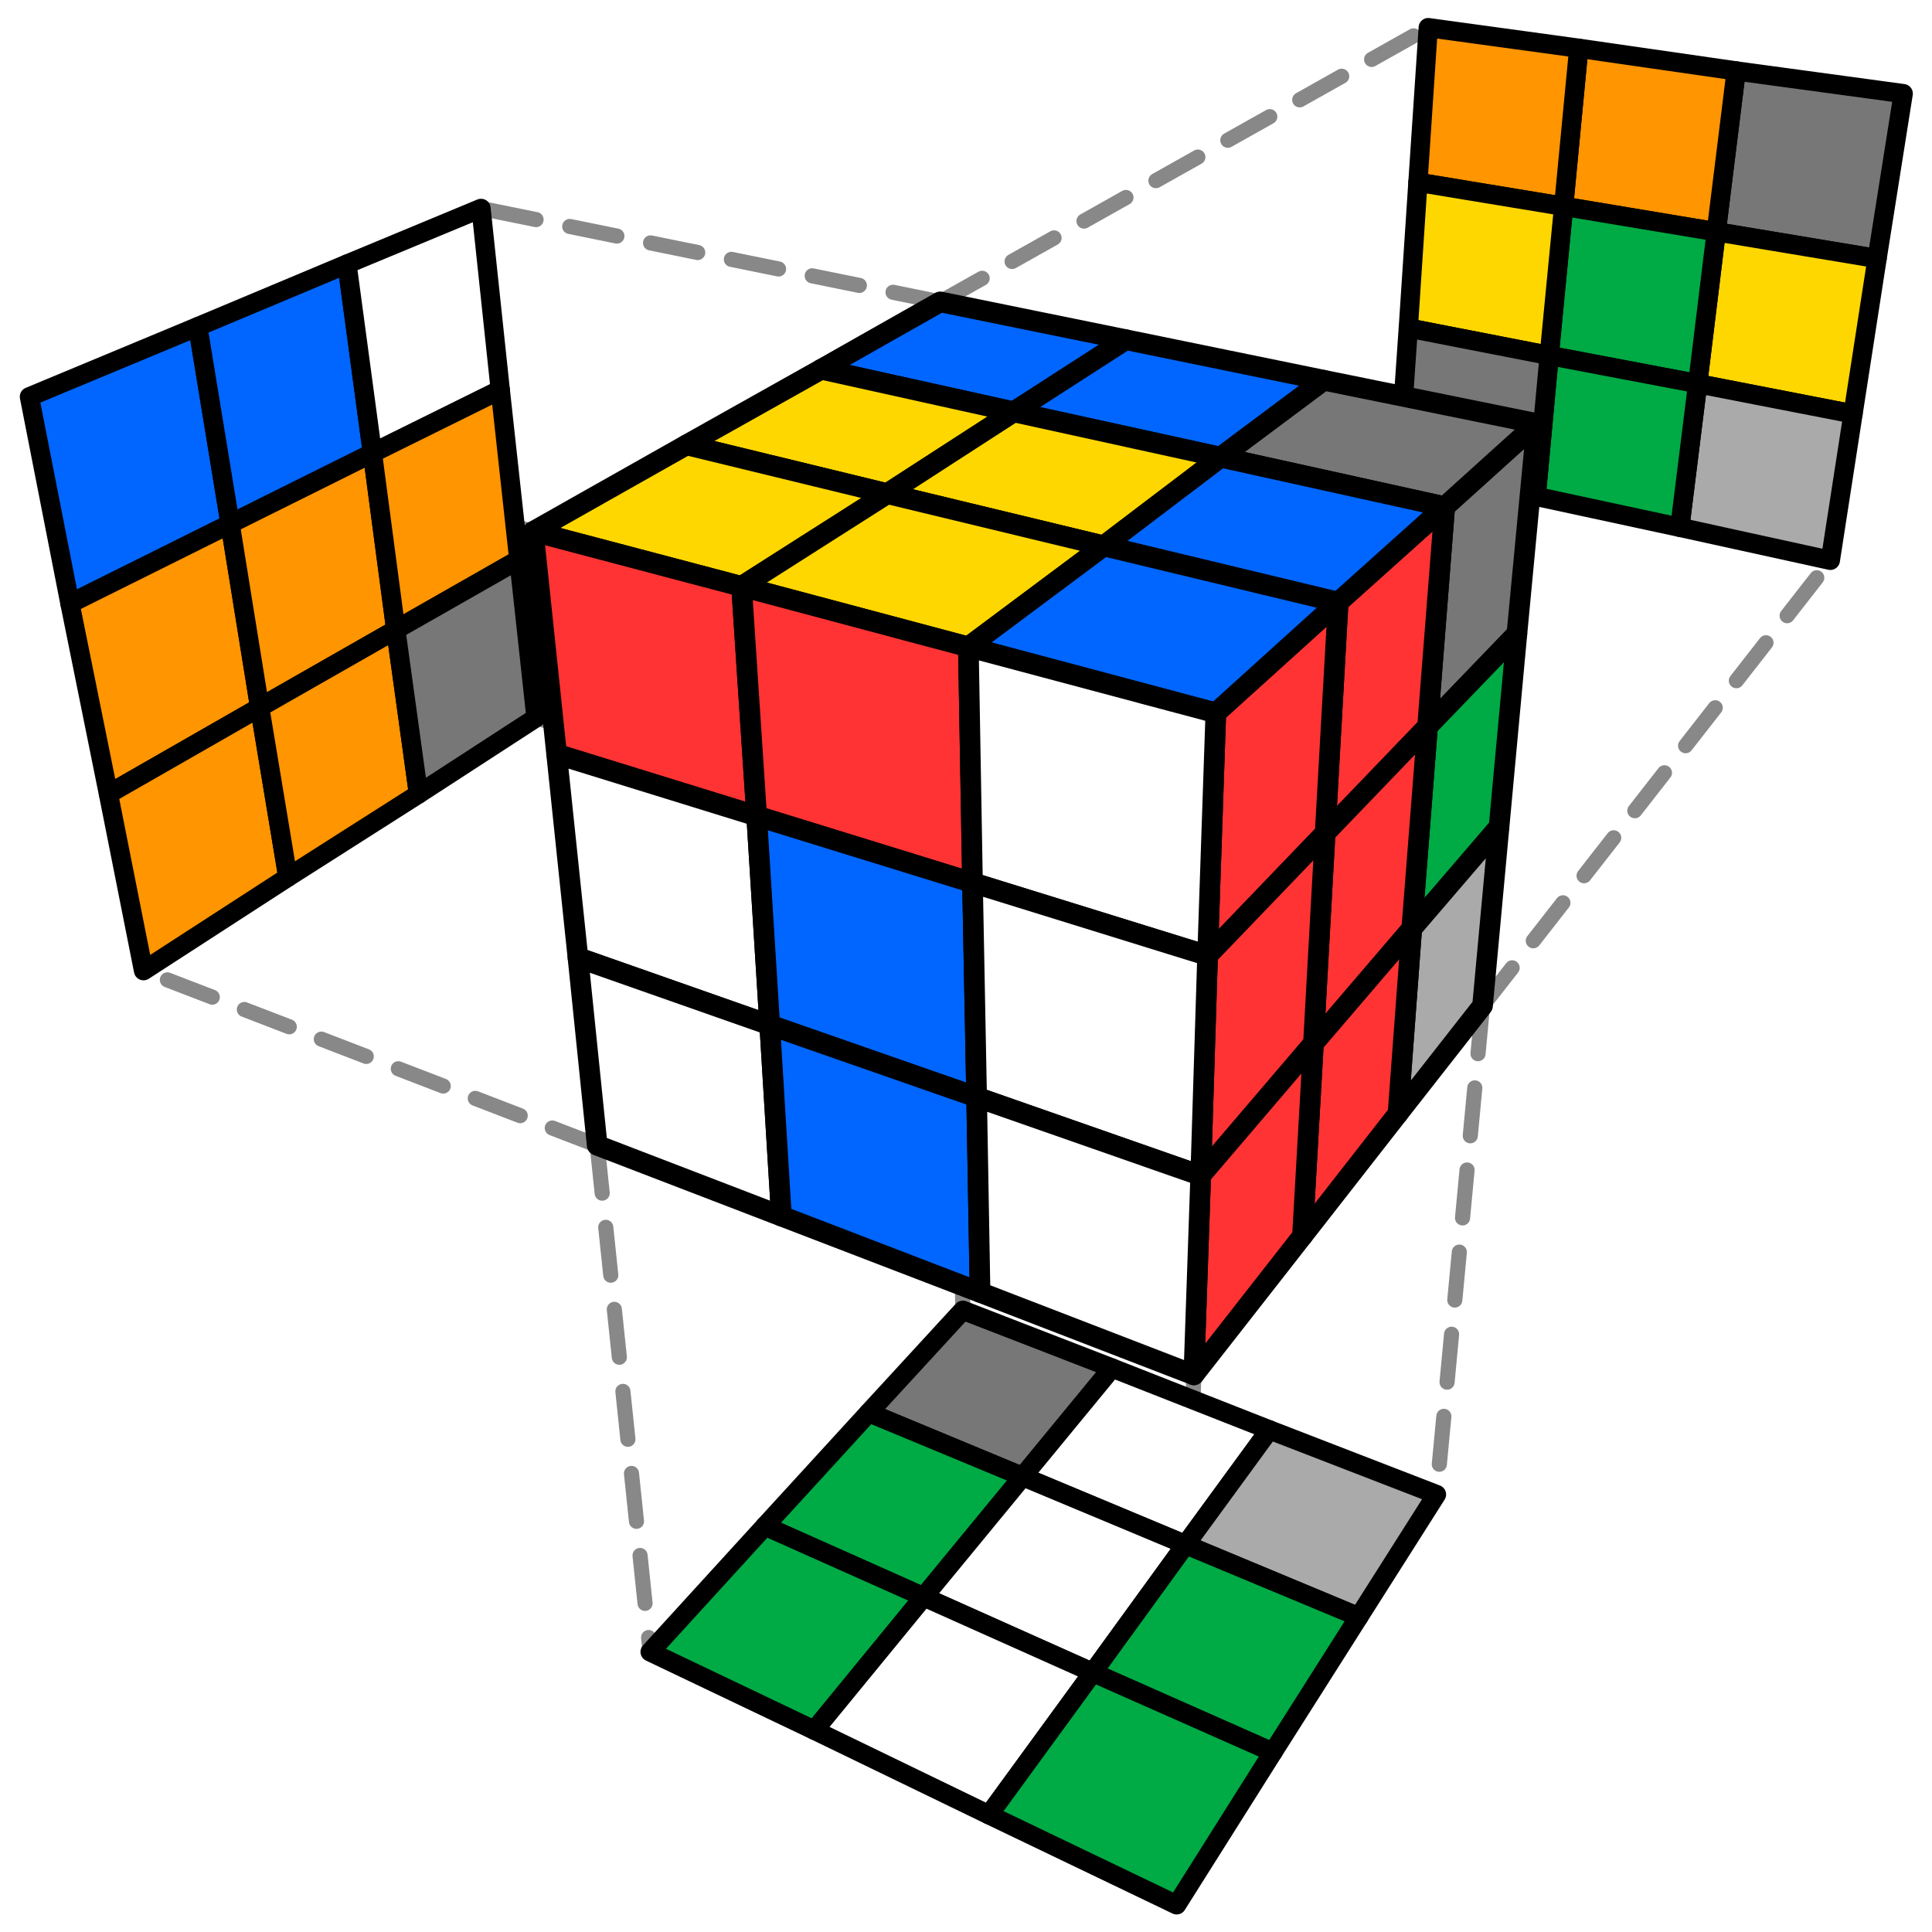
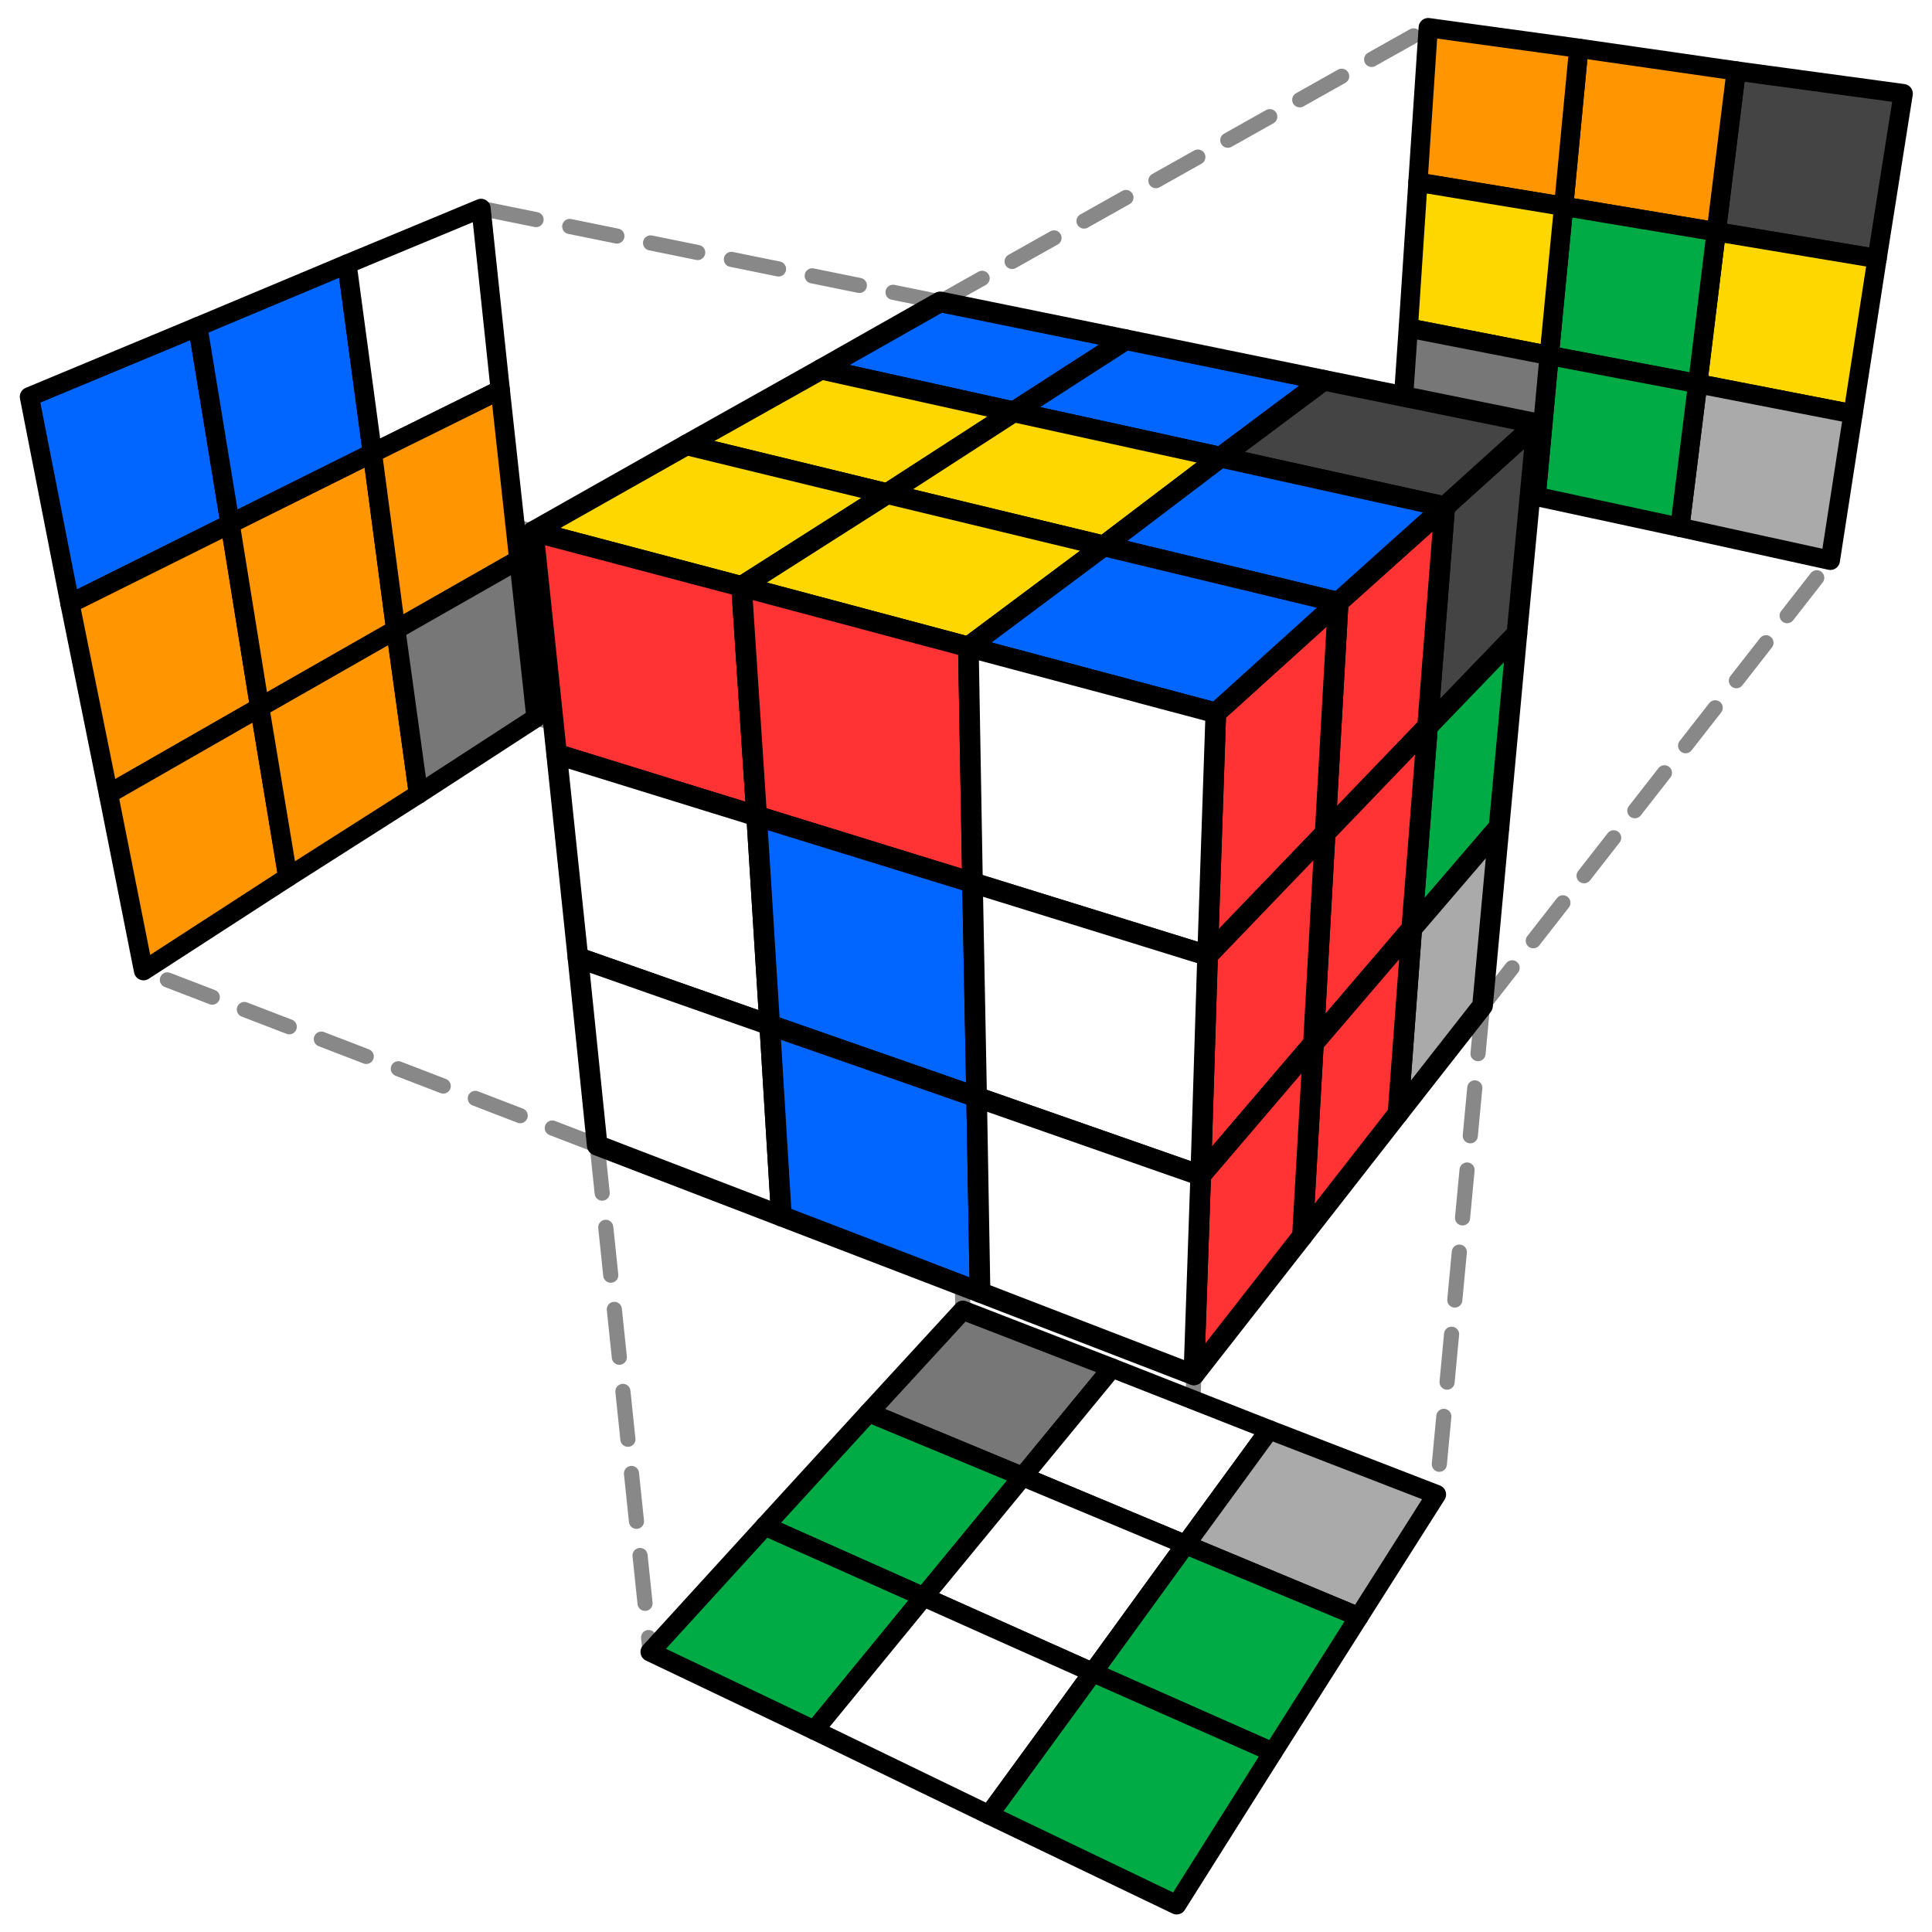
<svg xmlns="http://www.w3.org/2000/svg" width="240" height="240" viewBox="0 0 240 240">
  <rect fill="#FFFFFF" width="240" height="240" />
  <g transform="translate(131.2249,98.46804) scale(85.38859)" style="stroke:#000000;stroke-width:0.028;stroke-linejoin:round;stroke-linecap:round">
    <line x1="-0.761" y1="-0.38" x2="-1.494" y2="-0.576" stroke="#888888" stroke-width="0.022" stroke-dasharray="0.07,0.05" stroke-linecap="round" />
    <line x1="-0.169" y1="-0.714" x2="-0.837" y2="-0.85" stroke="#888888" stroke-width="0.022" stroke-dasharray="0.07,0.05" stroke-linecap="round" />
    <line x1="-0.668" y1="0.513" x2="-1.328" y2="0.259" stroke="#888888" stroke-width="0.022" stroke-dasharray="0.07,0.05" stroke-linecap="round" />
    <line x1="-0.151" y1="0.076" x2="-0.757" y2="-0.109" stroke="#888888" stroke-width="0.022" stroke-dasharray="0.07,0.05" stroke-linecap="round" />
    <line x1="-0.668" y1="0.513" x2="-0.591" y2="1.25" stroke="#888888" stroke-width="0.022" stroke-dasharray="0.07,0.05" stroke-linecap="round" />
    <line x1="0.2" y1="0.847" x2="0.175" y2="1.618" stroke="#888888" stroke-width="0.022" stroke-dasharray="0.07,0.05" stroke-linecap="round" />
    <line x1="-0.151" y1="0.076" x2="-0.136" y2="0.753" stroke="#888888" stroke-width="0.022" stroke-dasharray="0.07,0.05" stroke-linecap="round" />
    <line x1="0.62" y1="0.31" x2="0.553" y2="1.021" stroke="#888888" stroke-width="0.022" stroke-dasharray="0.07,0.05" stroke-linecap="round" />
    <line x1="-0.151" y1="0.076" x2="0.498" y2="-0.474" stroke="#888888" stroke-width="0.022" stroke-dasharray="0.07,0.05" stroke-linecap="round" />
    <line x1="0.62" y1="0.31" x2="1.126" y2="-0.338" stroke="#888888" stroke-width="0.022" stroke-dasharray="0.07,0.05" stroke-linecap="round" />
    <line x1="-0.169" y1="-0.714" x2="0.541" y2="-1.113" stroke="#888888" stroke-width="0.022" stroke-dasharray="0.07,0.05" stroke-linecap="round" />
    <line x1="0.699" y1="-0.537" x2="1.232" y2="-1.017" stroke="#888888" stroke-width="0.022" stroke-dasharray="0.07,0.05" stroke-linecap="round" />
    <polygon fill="#0066FF" stroke="#000000" points="-1.494,-0.576 -1.249,-0.678 -1.202,-0.391 -1.435,-0.275" />
    <polygon fill="#0066FF" stroke="#000000" points="-1.249,-0.678 -1.032,-0.769 -0.995,-0.494 -1.202,-0.391" />
    <polygon fill="#FFFFFF" stroke="#000000" points="-1.032,-0.769 -0.837,-0.85 -0.809,-0.586 -0.995,-0.494" />
    <polygon fill="#FF9500" stroke="#000000" points="-1.435,-0.275 -1.202,-0.391 -1.159,-0.124 -1.379,0.002" />
    <polygon fill="#FF9500" stroke="#000000" points="-1.202,-0.391 -0.995,-0.494 -0.961,-0.237 -1.159,-0.124" />
    <polygon fill="#FF9500" stroke="#000000" points="-0.995,-0.494 -0.809,-0.586 -0.782,-0.339 -0.961,-0.237" />
    <polygon fill="#FF9500" stroke="#000000" points="-1.379,0.002 -1.159,-0.124 -1.118,0.123 -1.328,0.259" />
    <polygon fill="#FF9500" stroke="#000000" points="-1.159,-0.124 -0.961,-0.237 -0.928,0.002 -1.118,0.123" />
    <polygon fill="#777777" stroke="#000000" points="-0.961,-0.237 -0.782,-0.339 -0.757,-0.109 -0.928,0.002" />
    <polygon fill="#777777" stroke="#000000" points="-0.136,0.753 0.081,0.837 -0.049,0.995 -0.273,0.902" />
    <polygon fill="#FFFFFF" stroke="#000000" points="0.081,0.837 0.31,0.927 0.188,1.094 -0.049,0.995" />
    <polygon fill="#aaaaaa" stroke="#000000" points="0.31,0.927 0.553,1.021 0.44,1.199 0.188,1.094" />
    <polygon fill="#00AA44" stroke="#000000" points="-0.273,0.902 -0.049,0.995 -0.193,1.17 -0.424,1.067" />
    <polygon fill="#FFFFFF" stroke="#000000" points="-0.049,0.995 0.188,1.094 0.053,1.28 -0.193,1.17" />
    <polygon fill="#00AA44" stroke="#000000" points="0.188,1.094 0.44,1.199 0.315,1.396 0.053,1.28" />
    <polygon fill="#00AA44" stroke="#000000" points="-0.424,1.067 -0.193,1.17 -0.352,1.364 -0.591,1.25" />
    <polygon fill="#FFFFFF" stroke="#000000" points="-0.193,1.17 0.053,1.28 -0.098,1.487 -0.352,1.364" />
    <polygon fill="#00AA44" stroke="#000000" points="0.053,1.28 0.315,1.396 0.175,1.618 -0.098,1.487" />
-     <polygon fill="#777777" stroke="#000000" points="1.232,-1.017 0.989,-1.05 0.96,-0.816 1.194,-0.777" />
+     <polygon fill="#444444" stroke="#000000" points="1.232,-1.017 0.989,-1.05 0.96,-0.816 1.194,-0.777" />
    <polygon fill="#FF9500" stroke="#000000" points="0.989,-1.05 0.76,-1.083 0.738,-0.853 0.96,-0.816" />
    <polygon fill="#FF9500" stroke="#000000" points="0.76,-1.083 0.541,-1.113 0.526,-0.888 0.738,-0.853" />
    <polygon fill="#FFD700" stroke="#000000" points="1.194,-0.777 0.96,-0.816 0.933,-0.595 1.159,-0.551" />
    <polygon fill="#00AA44" stroke="#000000" points="0.96,-0.816 0.738,-0.853 0.717,-0.636 0.933,-0.595" />
    <polygon fill="#FFD700" stroke="#000000" points="0.738,-0.853 0.526,-0.888 0.512,-0.676 0.717,-0.636" />
    <polygon fill="#aaaaaa" stroke="#000000" points="1.159,-0.551 0.933,-0.595 0.907,-0.386 1.126,-0.338" />
    <polygon fill="#00AA44" stroke="#000000" points="0.933,-0.595 0.717,-0.636 0.698,-0.431 0.907,-0.386" />
    <polygon fill="#777777" stroke="#000000" points="0.717,-0.636 0.512,-0.676 0.498,-0.474 0.698,-0.431" />
-     <polygon fill="#777777" stroke="#000000" stroke-width="0.03" points="0.699,-0.537 0.565,-0.416 0.54,-0.096 0.67,-0.231" />
+     <polygon fill="#444444" stroke="#000000" stroke-width="0.03" points="0.699,-0.537 0.565,-0.416 0.54,-0.096 0.67,-0.231" />
    <polygon fill="#FF3333" stroke="#000000" stroke-width="0.03" points="0.565,-0.416 0.41,-0.277 0.391,0.059 0.54,-0.096" />
    <polygon fill="#FF3333" stroke="#000000" stroke-width="0.03" points="0.41,-0.277 0.232,-0.116 0.22,0.237 0.391,0.059" />
    <polygon fill="#00AA44" stroke="#000000" stroke-width="0.03" points="0.67,-0.231 0.54,-0.096 0.517,0.198 0.644,0.05" />
    <polygon fill="#FF3333" stroke="#000000" stroke-width="0.03" points="0.54,-0.096 0.391,0.059 0.374,0.365 0.517,0.198" />
    <polygon fill="#FF3333" stroke="#000000" stroke-width="0.03" points="0.391,0.059 0.22,0.237 0.21,0.557 0.374,0.365" />
    <polygon fill="#aaaaaa" stroke="#000000" stroke-width="0.03" points="0.644,0.05 0.517,0.198 0.497,0.467 0.62,0.31" />
    <polygon fill="#FF3333" stroke="#000000" stroke-width="0.03" points="0.517,0.198 0.374,0.365 0.358,0.645 0.497,0.467" />
    <polygon fill="#FF3333" stroke="#000000" stroke-width="0.03" points="0.374,0.365 0.21,0.557 0.2,0.847 0.358,0.645" />
    <polygon fill="#0066FF" stroke="#000000" stroke-width="0.03" points="-0.169,-0.714 0.101,-0.659 -0.062,-0.554 -0.342,-0.616" />
    <polygon fill="#0066FF" stroke="#000000" stroke-width="0.03" points="0.101,-0.659 0.389,-0.6 0.239,-0.488 -0.062,-0.554" />
-     <polygon fill="#777777" stroke="#000000" stroke-width="0.03" points="0.389,-0.6 0.699,-0.537 0.565,-0.416 0.239,-0.488" />
+     <polygon fill="#444444" stroke="#000000" stroke-width="0.03" points="0.389,-0.6 0.699,-0.537 0.565,-0.416 0.239,-0.488" />
    <polygon fill="#FFD700" stroke="#000000" stroke-width="0.03" points="-0.342,-0.616 -0.062,-0.554 -0.246,-0.435 -0.538,-0.506" />
    <polygon fill="#FFD700" stroke="#000000" stroke-width="0.03" points="-0.062,-0.554 0.239,-0.488 0.069,-0.359 -0.246,-0.435" />
    <polygon fill="#0066FF" stroke="#000000" stroke-width="0.03" points="0.239,-0.488 0.565,-0.416 0.41,-0.277 0.069,-0.359" />
    <polygon fill="#FFD700" stroke="#000000" stroke-width="0.03" points="-0.538,-0.506 -0.246,-0.435 -0.458,-0.3 -0.761,-0.38" />
    <polygon fill="#FFD700" stroke="#000000" stroke-width="0.03" points="-0.246,-0.435 0.069,-0.359 -0.128,-0.212 -0.458,-0.3" />
    <polygon fill="#0066FF" stroke="#000000" stroke-width="0.03" points="0.069,-0.359 0.41,-0.277 0.232,-0.116 -0.128,-0.212" />
    <polygon fill="#FF3333" stroke="#000000" stroke-width="0.03" points="-0.761,-0.38 -0.458,-0.3 -0.436,0.034 -0.727,-0.056" />
    <polygon fill="#FF3333" stroke="#000000" stroke-width="0.03" points="-0.458,-0.3 -0.128,-0.212 -0.122,0.131 -0.436,0.034" />
    <polygon fill="#FFFFFF" stroke="#000000" stroke-width="0.03" points="-0.128,-0.212 0.232,-0.116 0.22,0.237 -0.122,0.131" />
    <polygon fill="#FFFFFF" stroke="#000000" stroke-width="0.03" points="-0.727,-0.056 -0.436,0.034 -0.417,0.338 -0.696,0.24" />
    <polygon fill="#0066FF" stroke="#000000" stroke-width="0.03" points="-0.436,0.034 -0.122,0.131 -0.116,0.443 -0.417,0.338" />
    <polygon fill="#FFFFFF" stroke="#000000" stroke-width="0.03" points="-0.122,0.131 0.22,0.237 0.21,0.557 -0.116,0.443" />
    <polygon fill="#FFFFFF" stroke="#000000" stroke-width="0.03" points="-0.696,0.24 -0.417,0.338 -0.4,0.616 -0.668,0.513" />
    <polygon fill="#0066FF" stroke="#000000" stroke-width="0.03" points="-0.417,0.338 -0.116,0.443 -0.111,0.727 -0.4,0.616" />
    <polygon fill="#FFFFFF" stroke="#000000" stroke-width="0.03" points="-0.116,0.443 0.21,0.557 0.2,0.847 -0.111,0.727" />
  </g>
</svg>
